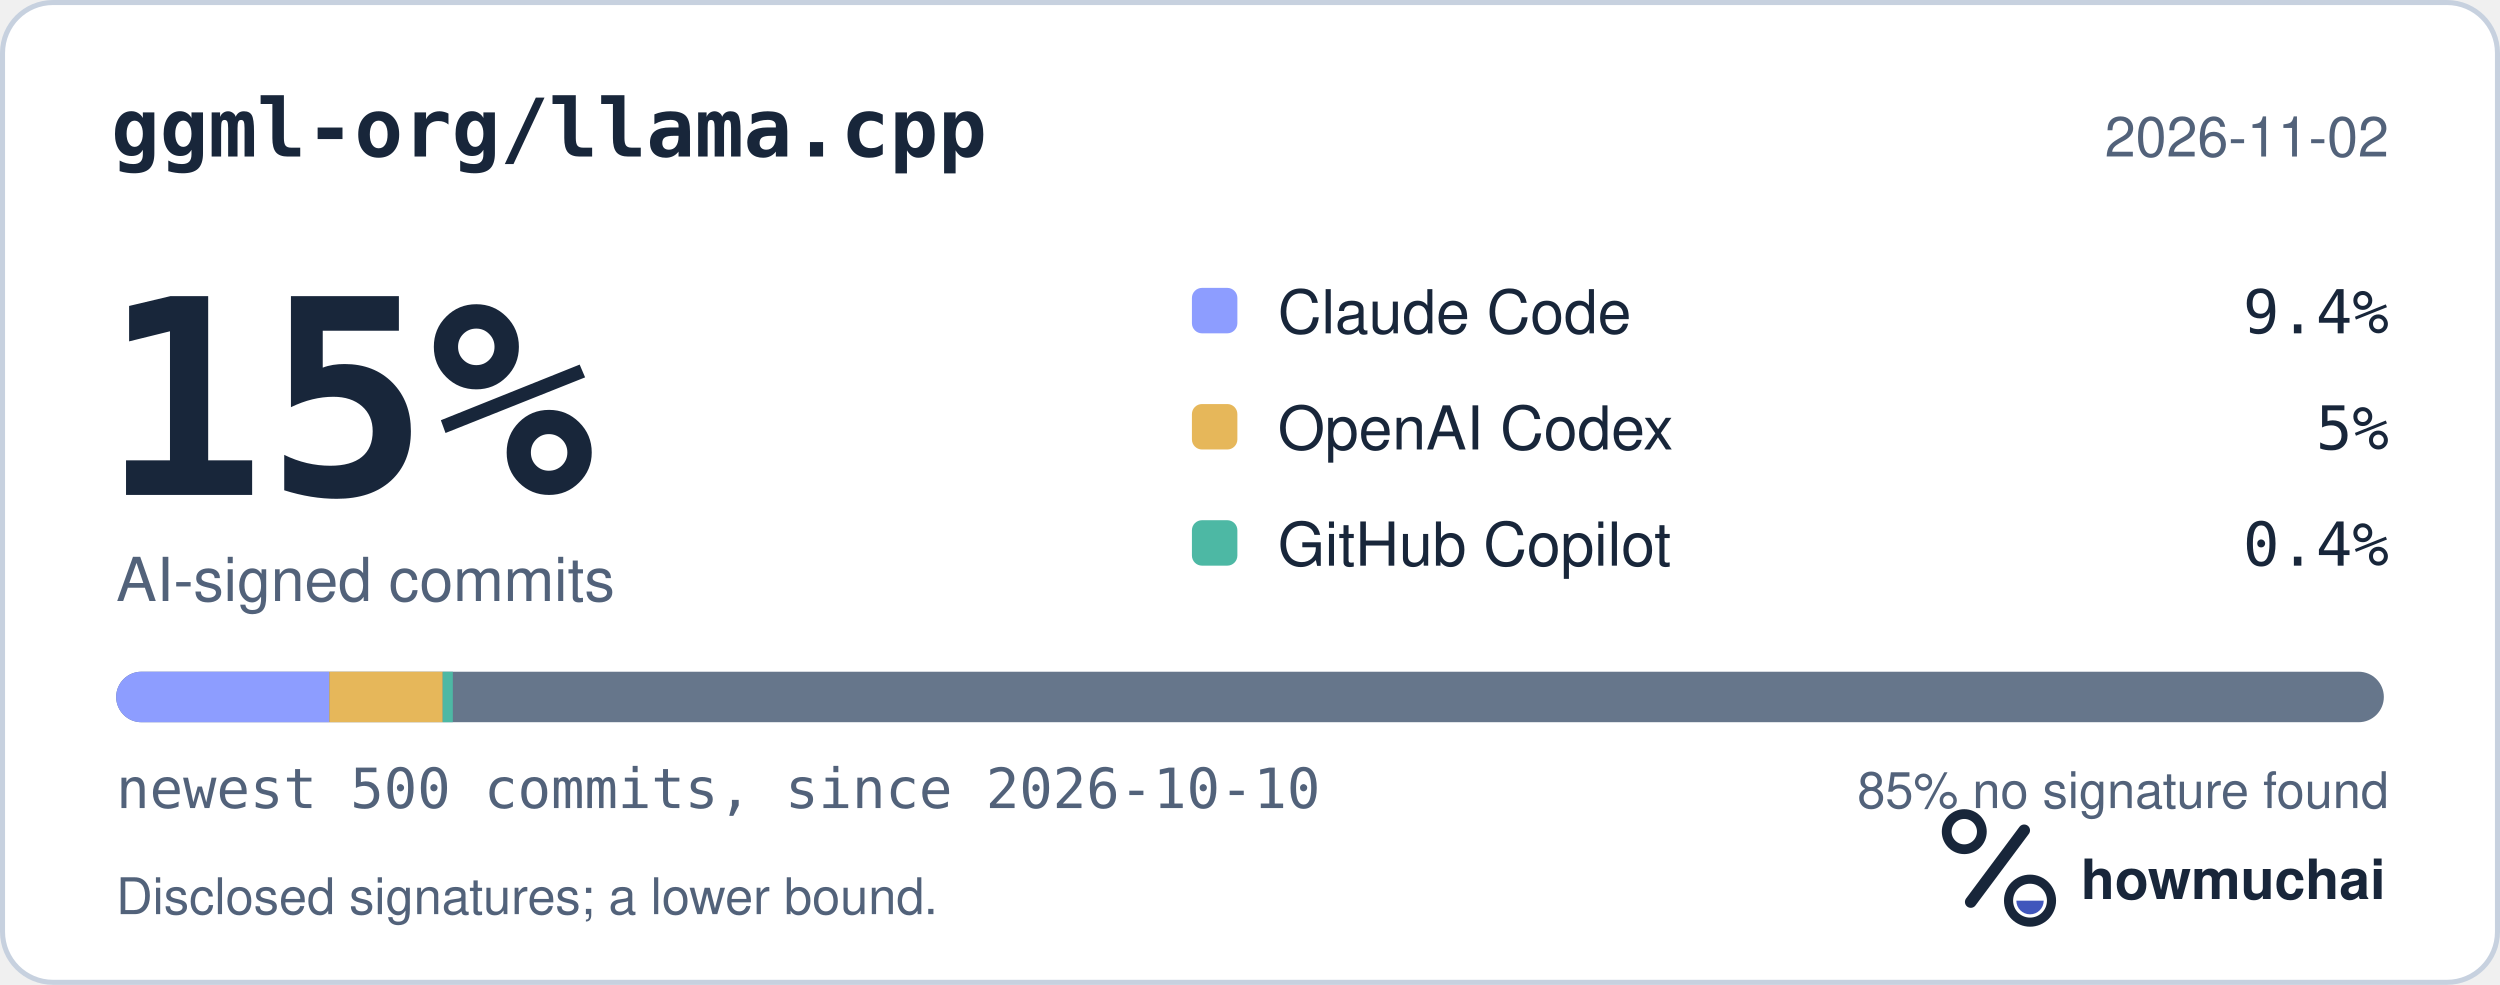
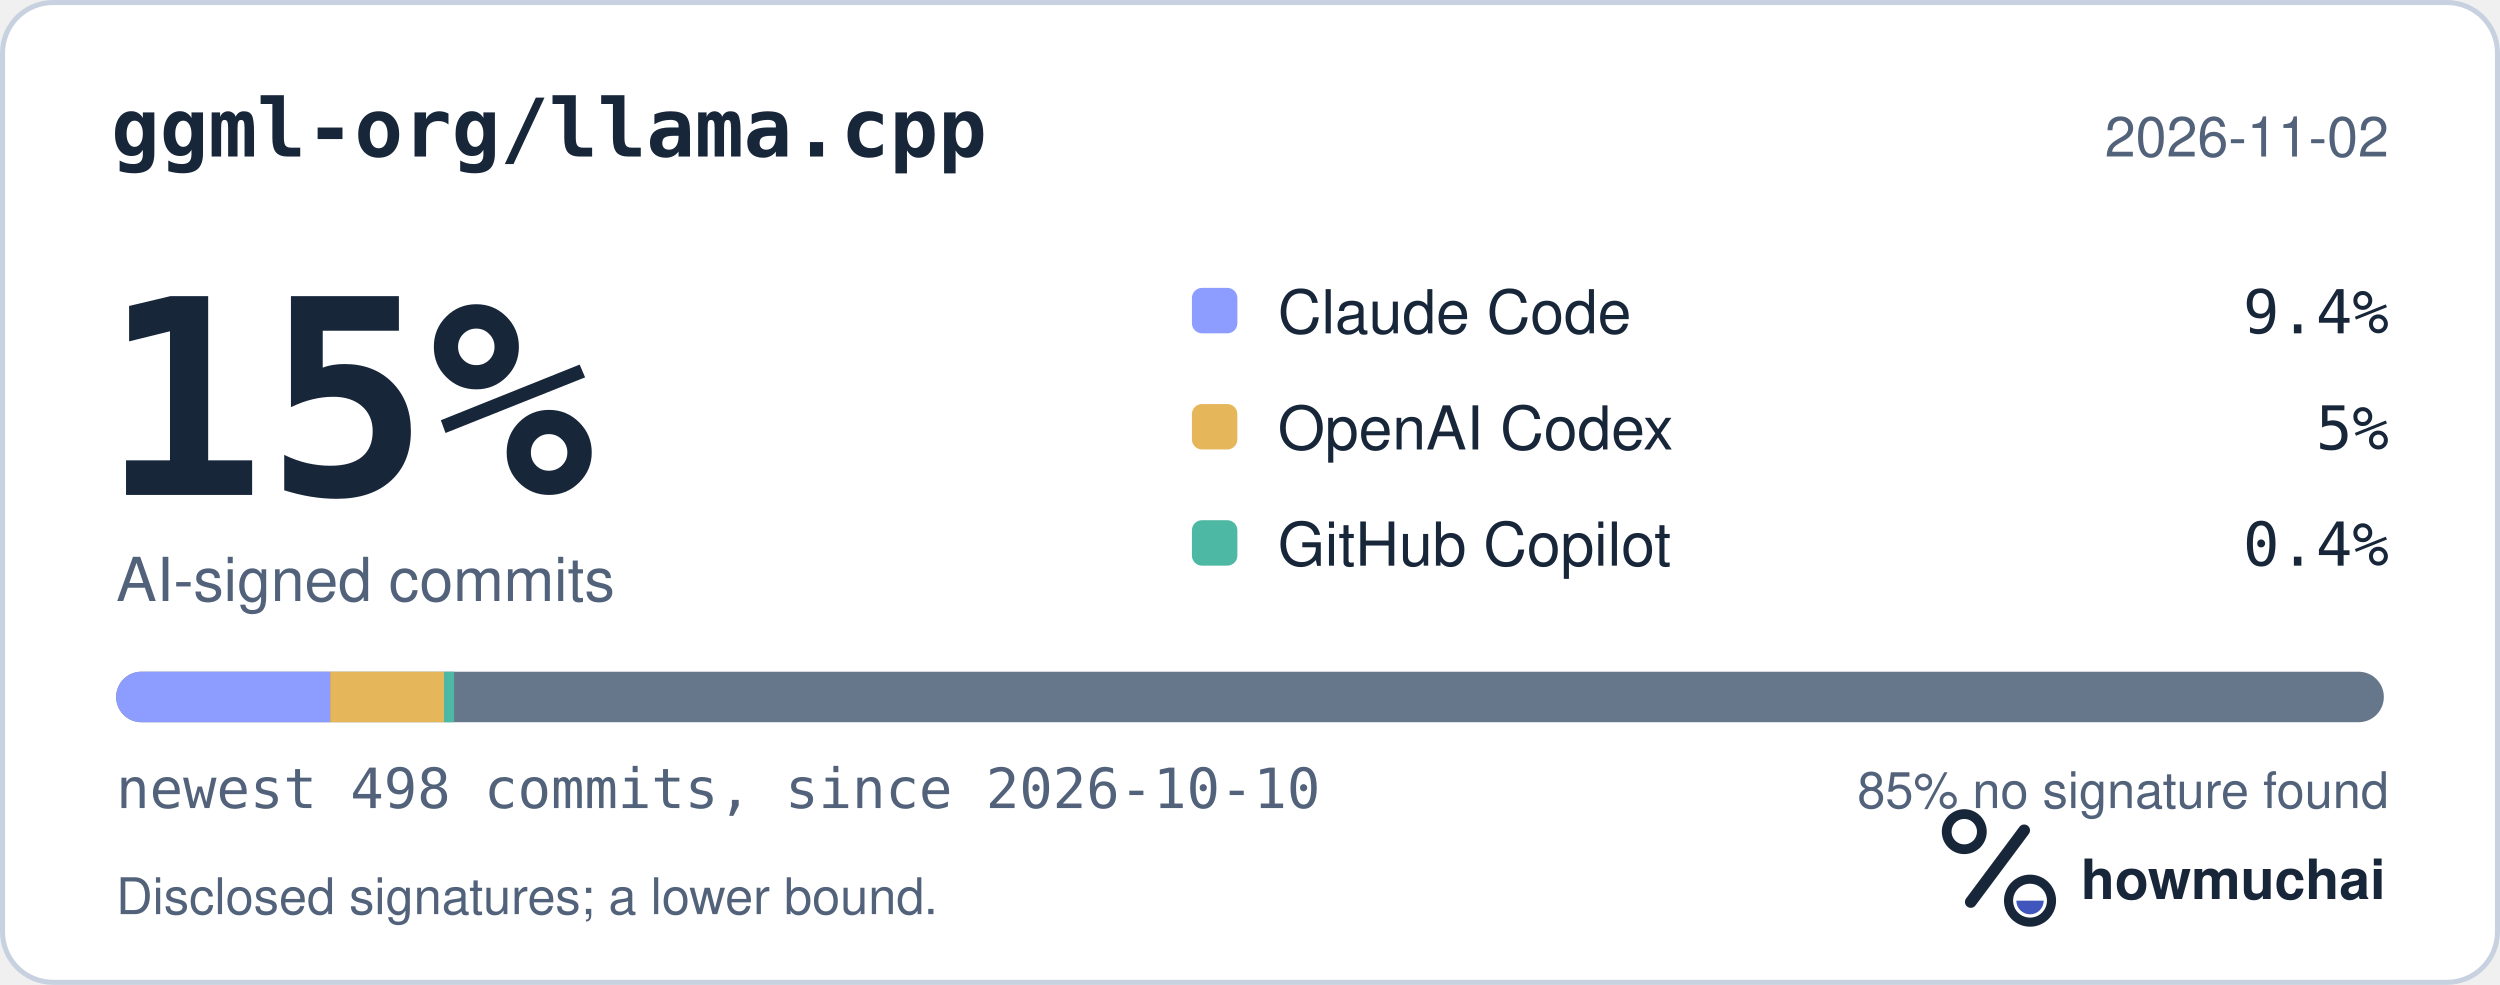
<svg xmlns="http://www.w3.org/2000/svg" width="495" height="195" viewBox="0 0 495 195" role="img" aria-labelledby="hm-t hm-d">
  <rect x="0.5" y="0.5" width="494" height="194" rx="10" fill="#FFFFFF" stroke="#C7D1DF" />
  <text x="22" y="31" fill="#18263A" font-family="ui-monospace, SF Mono, Menlo, Consolas, IBM Plex Mono, monospace" font-size="16" font-weight="600">ggml-org/llama.cpp</text>
  <text x="473" y="31" fill="#52627A" font-family="-apple-system, BlinkMacSystemFont, Segoe UI, Helvetica, Arial, Fira Sans, sans-serif" font-size="11" text-anchor="end">2026-11-02</text>
  <text x="20" y="98" fill="#18263A" font-family="ui-monospace, SF Mono, Menlo, Consolas, IBM Plex Mono, monospace" font-size="54" font-weight="700">15%</text>
  <text x="23" y="119" fill="#52627A" font-family="-apple-system, BlinkMacSystemFont, Segoe UI, Helvetica, Arial, Fira Sans, sans-serif" font-size="12">AI-signed commits</text>
  <rect x="236" y="57" width="9" height="9" rx="2" fill="#8D9DFF" />
  <text x="253" y="66" fill="#18263A" font-family="-apple-system, BlinkMacSystemFont, Segoe UI, Helvetica, Arial, Fira Sans, sans-serif" font-size="12">Claude Code</text>
  <text x="473" y="66" fill="#18263A" font-family="ui-monospace, SF Mono, Menlo, Consolas, IBM Plex Mono, monospace" font-size="12" text-anchor="end">9.4%</text>
  <rect x="236" y="80" width="9" height="9" rx="2" fill="#E6B75A" />
  <text x="253" y="89" fill="#18263A" font-family="-apple-system, BlinkMacSystemFont, Segoe UI, Helvetica, Arial, Fira Sans, sans-serif" font-size="12">OpenAI Codex</text>
  <text x="473" y="89" fill="#18263A" font-family="ui-monospace, SF Mono, Menlo, Consolas, IBM Plex Mono, monospace" font-size="12" text-anchor="end">5%</text>
  <rect x="236" y="103" width="9" height="9" rx="2" fill="#4DB8A4" />
  <text x="253" y="112" fill="#18263A" font-family="-apple-system, BlinkMacSystemFont, Segoe UI, Helvetica, Arial, Fira Sans, sans-serif" font-size="12">GitHub Copilot</text>
  <text x="473" y="112" fill="#18263A" font-family="ui-monospace, SF Mono, Menlo, Consolas, IBM Plex Mono, monospace" font-size="12" text-anchor="end">0.4%</text>
  <defs>
    <clipPath id="hm-bar">
      <rect x="23" y="133" width="449" height="10" rx="5" />
    </clipPath>
  </defs>
  <rect x="23" y="133" width="449" height="10" rx="5" fill="#66768B" />
  <g clip-path="url(#hm-bar)">
-     <rect x="23.00" y="133" width="42.21" height="10" fill="#8D9DFF" />
-     <rect x="65.21" y="133" width="22.45" height="10" fill="#E6B75A" />
-     <rect x="87.66" y="133" width="2.00" height="10" fill="#4DB8A4" />
+     <rect x="23.00" y="133" width="42.38" height="10" fill="#8D9DFF" />
+     <rect x="65.38" y="133" width="22.54" height="10" fill="#E6B75A" />
+     <rect x="87.92" y="133" width="2.00" height="10" fill="#4DB8A4" />
  </g>
-   <text x="23" y="160" fill="#52627A" font-family="ui-monospace, SF Mono, Menlo, Consolas, IBM Plex Mono, monospace" font-size="11">newest 500 commits, since 2026-10-10</text>
+   <text x="23" y="160" fill="#52627A" font-family="ui-monospace, SF Mono, Menlo, Consolas, IBM Plex Mono, monospace" font-size="11">newest 498 commits, since 2026-10-10</text>
  <text x="473" y="160" fill="#52627A" font-family="-apple-system, BlinkMacSystemFont, Segoe UI, Helvetica, Arial, Fira Sans, sans-serif" font-size="10" text-anchor="end">85% no signature found</text>
  <text x="23" y="181" fill="#52627A" font-family="-apple-system, BlinkMacSystemFont, Segoe UI, Helvetica, Arial, Fira Sans, sans-serif" font-size="10">Disclosed signatures; a lower bound.</text>
  <g transform="translate(379 155) scale(0.06445312)">
    <circle cx="154" cy="150" r="54" fill="none" stroke="#18263A" stroke-width="30" />
    <path d="M174 366 338 146" fill="none" stroke="#18263A" stroke-width="36" stroke-linecap="round" />
    <circle cx="356" cy="362" r="66" fill="none" stroke="#18263A" stroke-width="28" />
    <path d="M314 362a42 42 0 0 0 84 0Z" fill="#4056BC" />
  </g>
  <text x="412" y="178" fill="#18263A" font-family="-apple-system, BlinkMacSystemFont, Segoe UI, Helvetica, Arial, Fira Sans, sans-serif" font-size="11" font-weight="650">howmuchai</text>
</svg>
